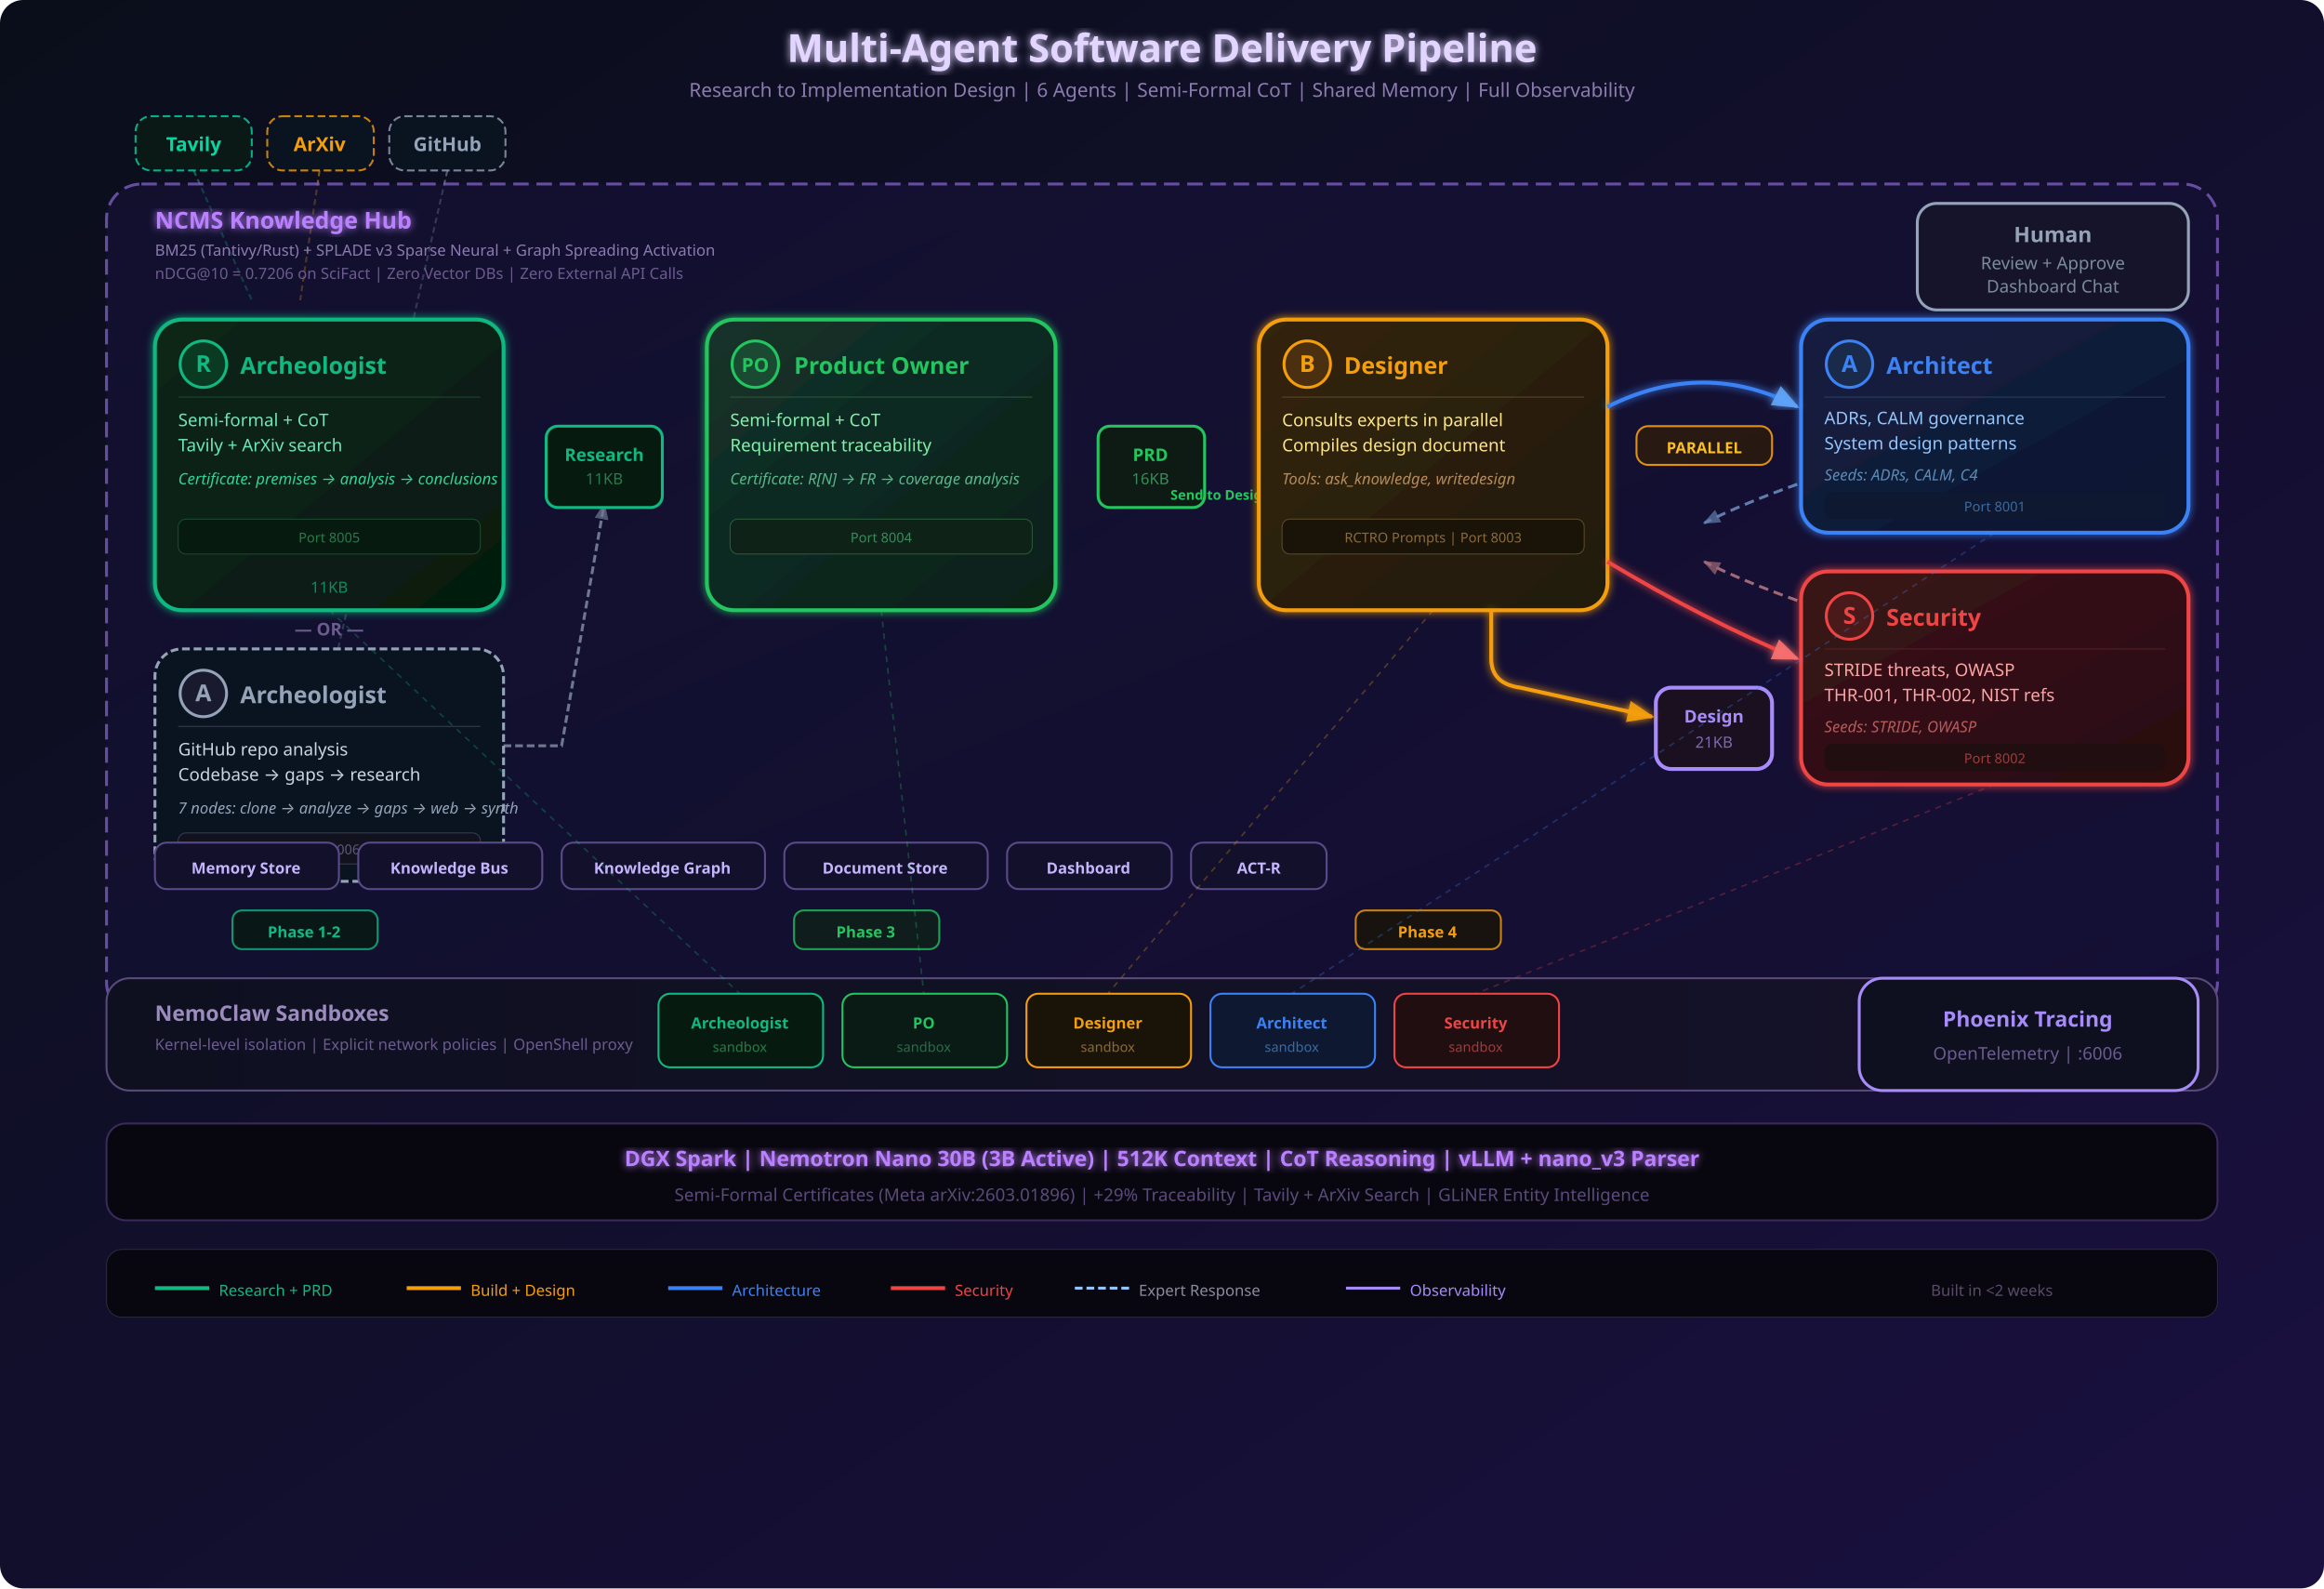
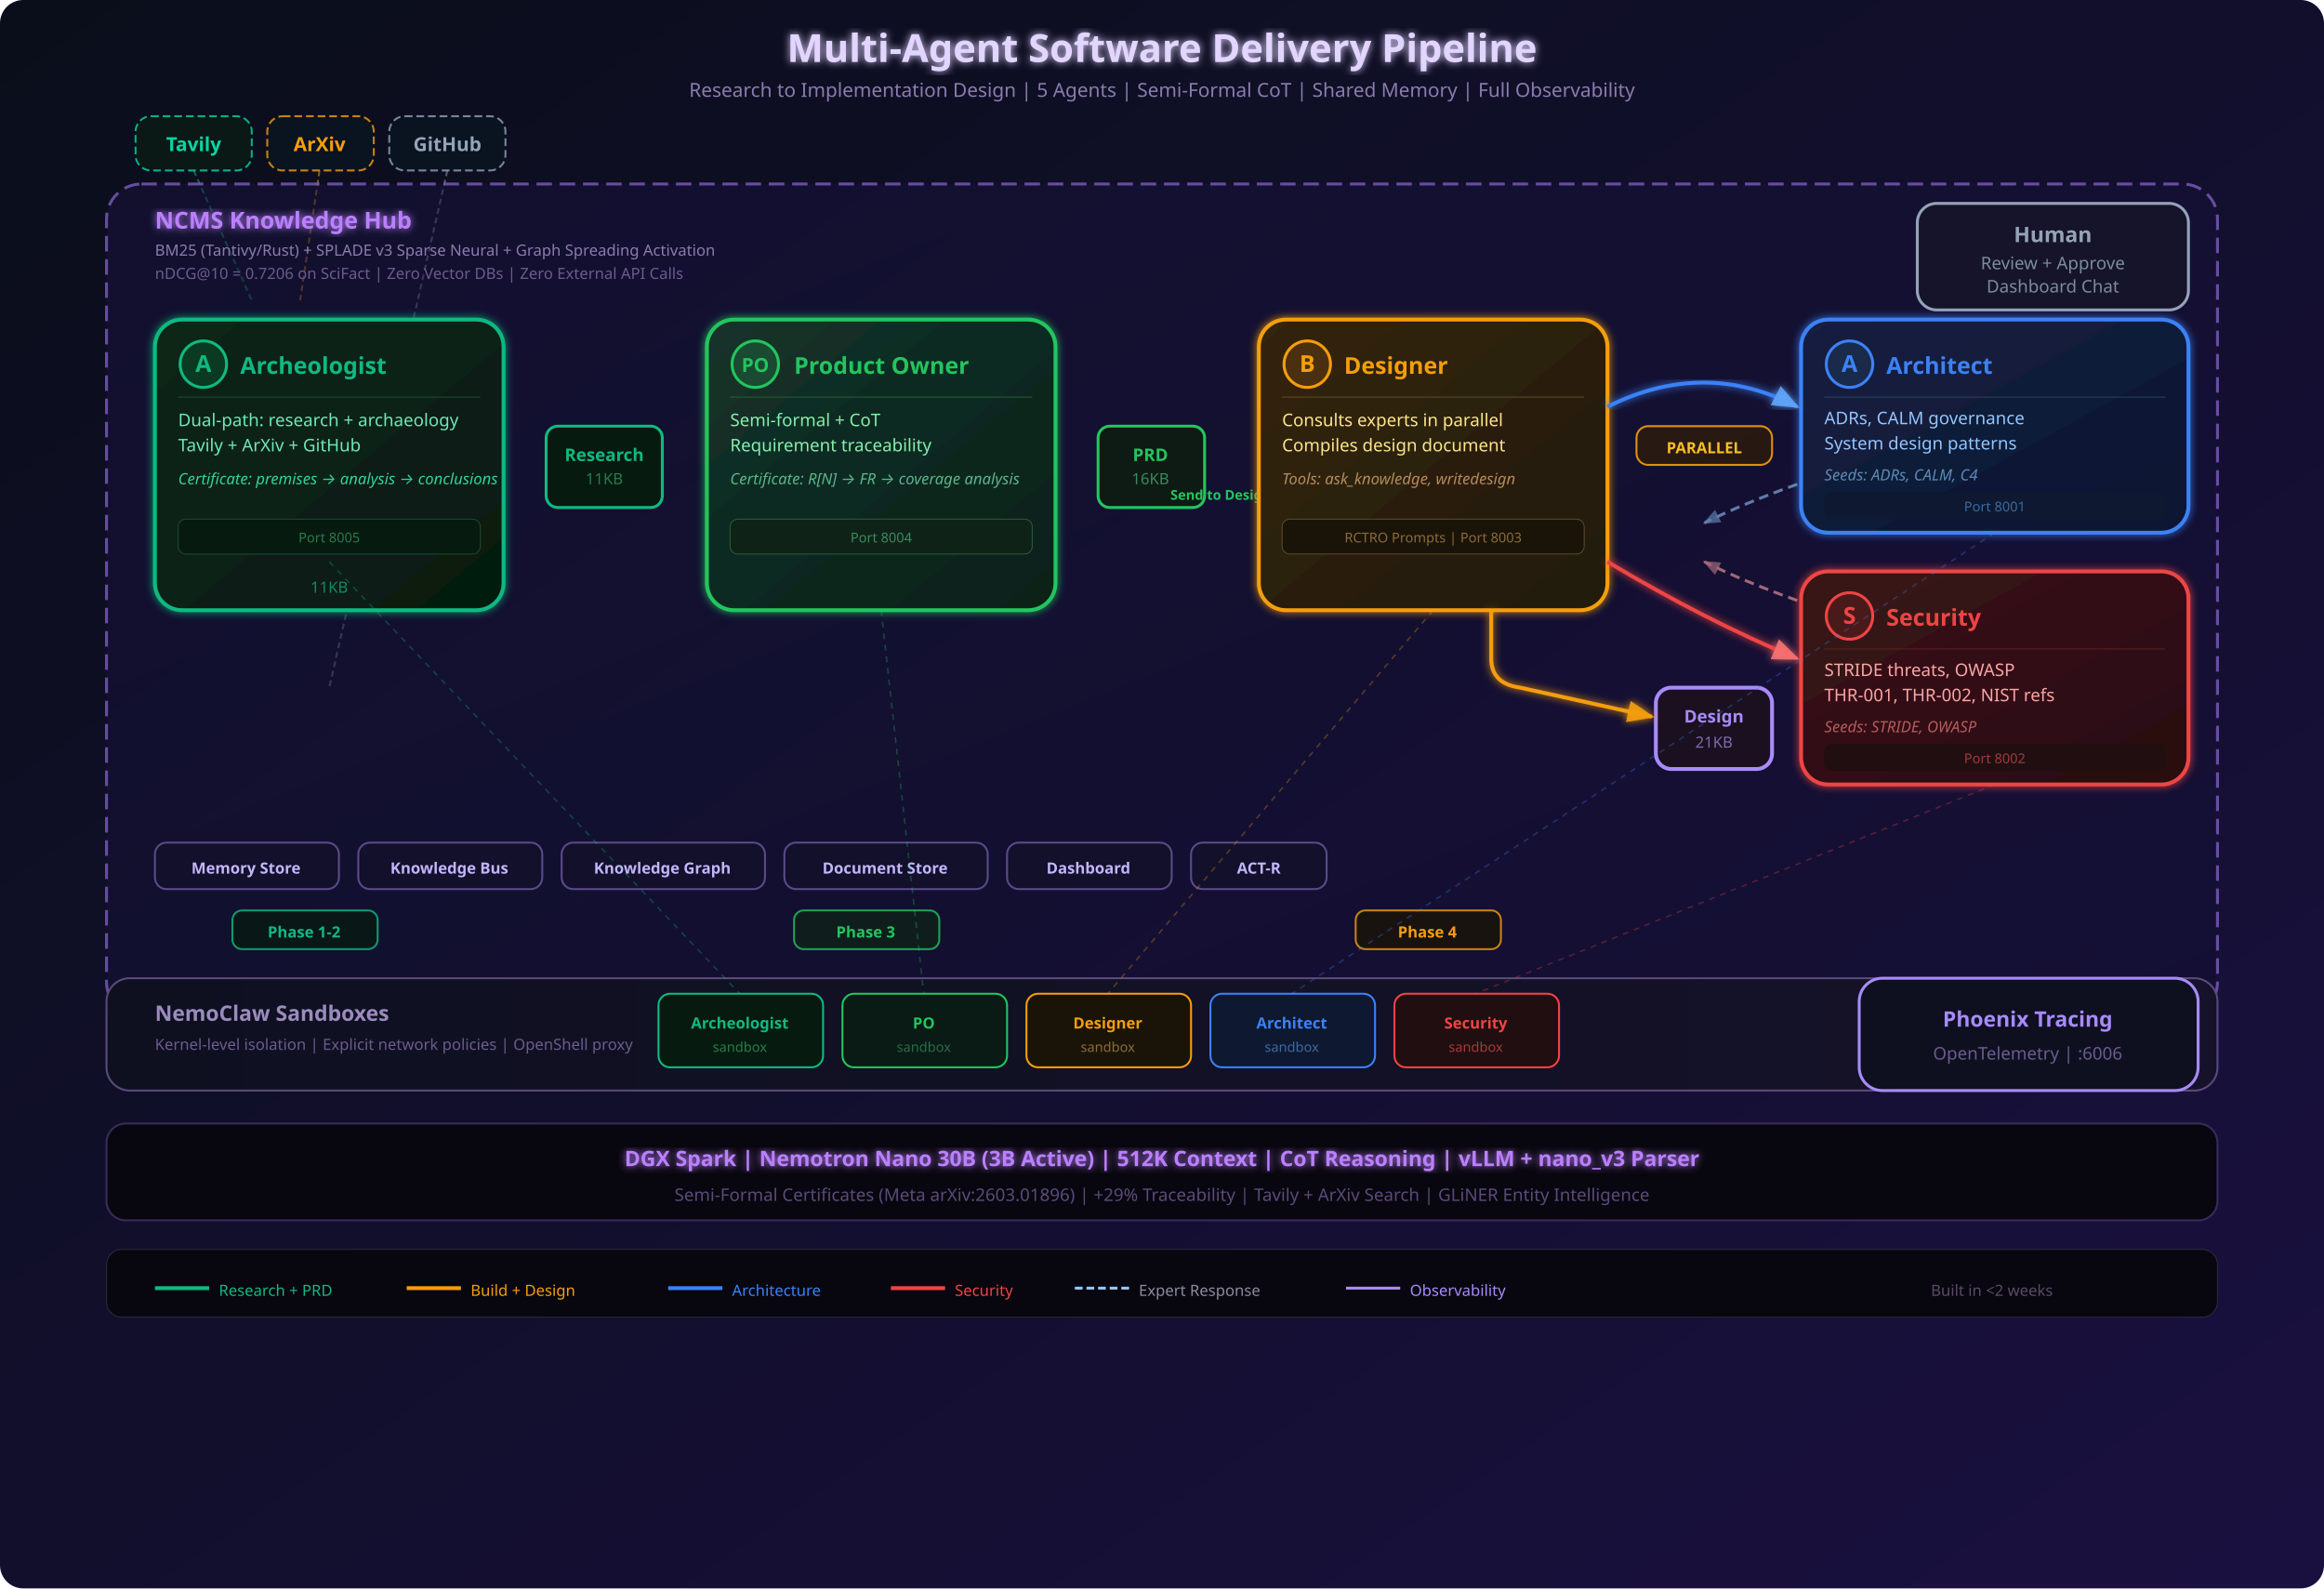
<svg xmlns="http://www.w3.org/2000/svg" viewBox="0 0 1200 820" font-family="'Segoe UI', system-ui, -apple-system, sans-serif">
  <defs>
    <linearGradient id="bgGrad" x1="0%" y1="0%" x2="100%" y2="100%">
      <stop offset="0%" style="stop-color:#0a0e1a;stop-opacity:1" />
      <stop offset="100%" style="stop-color:#1a1040;stop-opacity:1" />
    </linearGradient>
    <linearGradient id="hubGrad" x1="0%" y1="0%" x2="100%" y2="100%">
      <stop offset="0%" style="stop-color:#1a1240;stop-opacity:0.6" />
      <stop offset="100%" style="stop-color:#120e30;stop-opacity:0.6" />
    </linearGradient>
    <linearGradient id="researchGrad" x1="0%" y1="0%" x2="100%" y2="100%">
      <stop offset="0%" style="stop-color:#0a2618" />
      <stop offset="100%" style="stop-color:#061a10" />
    </linearGradient>
    <linearGradient id="poGrad" x1="0%" y1="0%" x2="100%" y2="100%">
      <stop offset="0%" style="stop-color:#14332a" />
      <stop offset="100%" style="stop-color:#0a2018" />
    </linearGradient>
    <linearGradient id="buildGrad" x1="0%" y1="0%" x2="100%" y2="100%">
      <stop offset="0%" style="stop-color:#33250e" />
      <stop offset="100%" style="stop-color:#221a08" />
    </linearGradient>
    <linearGradient id="archGrad" x1="0%" y1="0%" x2="100%" y2="100%">
      <stop offset="0%" style="stop-color:#142040" />
      <stop offset="100%" style="stop-color:#0e1530" />
    </linearGradient>
    <linearGradient id="secGrad" x1="0%" y1="0%" x2="100%" y2="100%">
      <stop offset="0%" style="stop-color:#3a1418" />
      <stop offset="100%" style="stop-color:#280c10" />
    </linearGradient>
    <linearGradient id="sandboxGrad" x1="0%" y1="0%" x2="100%" y2="0%">
      <stop offset="0%" style="stop-color:#0e1020" />
      <stop offset="100%" style="stop-color:#16122a" />
    </linearGradient>
    <filter id="glow">
      <feGaussianBlur stdDeviation="4" result="blur" />
      <feMerge>
        <feMergeNode in="blur" />
        <feMergeNode in="SourceGraphic" />
      </feMerge>
    </filter>
    <filter id="softGlow">
      <feGaussianBlur stdDeviation="2" result="blur" />
      <feMerge>
        <feMergeNode in="blur" />
        <feMergeNode in="SourceGraphic" />
      </feMerge>
    </filter>
    <marker id="arrowTeal" viewBox="0 0 10 10" refX="9" refY="5" markerWidth="7" markerHeight="7" orient="auto-start-reverse">
      <path d="M 0 1 L 10 5 L 0 9 z" fill="#10b981" opacity="0.9" />
    </marker>
    <marker id="arrowGreen" viewBox="0 0 10 10" refX="9" refY="5" markerWidth="7" markerHeight="7" orient="auto-start-reverse">
      <path d="M 0 1 L 10 5 L 0 9 z" fill="#4ade80" opacity="0.9" />
    </marker>
    <marker id="arrowAmber" viewBox="0 0 10 10" refX="9" refY="5" markerWidth="7" markerHeight="7" orient="auto-start-reverse">
      <path d="M 0 1 L 10 5 L 0 9 z" fill="#f59e0b" opacity="0.9" />
    </marker>
    <marker id="arrowBlue" viewBox="0 0 10 10" refX="9" refY="5" markerWidth="7" markerHeight="7" orient="auto-start-reverse">
      <path d="M 0 1 L 10 5 L 0 9 z" fill="#60a5fa" opacity="0.9" />
    </marker>
    <marker id="arrowRed" viewBox="0 0 10 10" refX="9" refY="5" markerWidth="7" markerHeight="7" orient="auto-start-reverse">
      <path d="M 0 1 L 10 5 L 0 9 z" fill="#f87171" opacity="0.9" />
    </marker>
    <marker id="arrowBlueReturn" viewBox="0 0 10 10" refX="9" refY="5" markerWidth="6" markerHeight="6" orient="auto-start-reverse">
      <path d="M 0 1 L 10 5 L 0 9 z" fill="#93c5fd" opacity="0.7" />
    </marker>
    <marker id="arrowRedReturn" viewBox="0 0 10 10" refX="9" refY="5" markerWidth="6" markerHeight="6" orient="auto-start-reverse">
      <path d="M 0 1 L 10 5 L 0 9 z" fill="#fca5a5" opacity="0.7" />
    </marker>
    <marker id="arrowPurple" viewBox="0 0 10 10" refX="9" refY="5" markerWidth="7" markerHeight="7" orient="auto-start-reverse">
      <path d="M 0 1 L 10 5 L 0 9 z" fill="#a78bfa" opacity="0.9" />
    </marker>
    <marker id="arrowGrey" viewBox="0 0 10 10" refX="9" refY="5" markerWidth="6" markerHeight="6" orient="auto-start-reverse">
      <path d="M 0 1 L 10 5 L 0 9 z" fill="#94a3b8" opacity="0.7" />
    </marker>
  </defs>
  <rect width="1200" height="820" fill="url(#bgGrad)" rx="12" />
  <text x="600" y="32" text-anchor="middle" fill="#e2d5ff" font-size="20" font-weight="700" filter="url(#softGlow)">Multi-Agent Software Delivery Pipeline</text>
-   <text x="600" y="50" text-anchor="middle" fill="#8b7bae" font-size="10">Research to Implementation Design  |  6 Agents  |  Semi-Formal CoT  |  Shared Memory  |  Full Observability</text>
+   <text x="600" y="50" text-anchor="middle" fill="#8b7bae" font-size="10">Research to Implementation Design  |  5 Agents  |  Semi-Formal CoT  |  Shared Memory  |  Full Observability</text>
  <rect x="70" y="60" width="60" height="28" rx="8" fill="#0a1a14" stroke="#06d6a0" stroke-width="1" stroke-dasharray="4,2" opacity="0.8" />
  <text x="100" y="78" text-anchor="middle" fill="#06d6a0" font-size="10" font-weight="600">Tavily</text>
  <rect x="138" y="60" width="55" height="28" rx="8" fill="#0a1420" stroke="#f59e0b" stroke-width="1" stroke-dasharray="4,2" opacity="0.8" />
  <text x="165" y="78" text-anchor="middle" fill="#f59e0b" font-size="10" font-weight="600">ArXiv</text>
  <rect x="201" y="60" width="60" height="28" rx="8" fill="#0a1420" stroke="#94a3b8" stroke-width="1" stroke-dasharray="4,2" opacity="0.8" />
  <text x="231" y="78" text-anchor="middle" fill="#94a3b8" font-size="10" font-weight="600">GitHub</text>
  <path d="M 100 88 L 130 155" fill="none" stroke="#10b981" stroke-width="1" stroke-dasharray="3,2" opacity="0.5" />
  <path d="M 165 88 L 155 155" fill="none" stroke="#f59e0b" stroke-width="1" stroke-dasharray="3,2" opacity="0.5" />
  <path d="M 231 88 L 170 355" fill="none" stroke="#94a3b8" stroke-width="1" stroke-dasharray="3,2" opacity="0.5" />
  <rect x="55" y="95" width="1090" height="430" rx="18" fill="url(#hubGrad)" stroke="#7c5cbf" stroke-width="1.5" stroke-dasharray="8,4" opacity="0.8" />
  <text x="80" y="118" fill="#bb80ff" font-size="12" font-weight="700" filter="url(#softGlow)">NCMS Knowledge Hub</text>
  <text x="80" y="132" fill="#8b7bae" font-size="8">BM25 (Tantivy/Rust) + SPLADE v3 Sparse Neural + Graph Spreading Activation</text>
  <text x="80" y="144" fill="#6b5b8e" font-size="8">nDCG@10 = 0.7206 on SciFact  |  Zero Vector DBs  |  Zero External API Calls</text>
  <rect x="990" y="105" width="140" height="55" rx="10" fill="#16142a" stroke="#94a3b8" stroke-width="1.5" />
  <text x="1060" y="125" text-anchor="middle" fill="#94a3b8" font-size="11" font-weight="700">Human</text>
  <text x="1060" y="139" text-anchor="middle" fill="#7b8b9e" font-size="9">Review + Approve</text>
  <text x="1060" y="151" text-anchor="middle" fill="#7b8b9e" font-size="9">Dashboard Chat</text>
  <rect x="80" y="165" width="180" height="150" rx="14" fill="url(#researchGrad)" stroke="#10b981" stroke-width="2" filter="url(#softGlow)" />
  <circle cx="105" cy="188" r="12" fill="#0a3a22" stroke="#10b981" stroke-width="1.5" />
-   <text x="105" y="192" text-anchor="middle" fill="#10b981" font-size="12" font-weight="700">R</text>
+   <text x="105" y="192" text-anchor="middle" fill="#10b981" font-size="12" font-weight="700">A</text>
  <text x="124" y="193" fill="#10b981" font-size="12" font-weight="700">Archeologist</text>
  <line x1="92" y1="205" x2="248" y2="205" stroke="#1a4a32" stroke-width="0.5" />
-   <text x="92" y="220" fill="#6ee7b7" font-size="9">Semi-formal + CoT</text>
-   <text x="92" y="233" fill="#6ee7b7" font-size="9">Tavily + ArXiv search</text>
+   <text x="92" y="220" fill="#6ee7b7" font-size="9">Dual-path: research + archaeology</text>
+   <text x="92" y="233" fill="#6ee7b7" font-size="9">Tavily + ArXiv + GitHub</text>
  <text x="92" y="250" fill="#34d399" font-size="8" font-style="italic">Certificate: premises → analysis → conclusions</text>
  <rect x="92" y="268" width="156" height="18" rx="4" fill="#061a10" stroke="#1a4a32" stroke-width="0.5" />
  <text x="170" y="280" text-anchor="middle" fill="#2a7a4a" font-size="7">Port 8005</text>
  <text x="170" y="306" text-anchor="middle" fill="#10b981" font-size="8" opacity="0.7">11KB</text>
-   <rect x="80" y="335" width="180" height="120" rx="14" fill="#0a1420" stroke="#94a3b8" stroke-width="1.5" stroke-dasharray="4,2" />
-   <circle cx="105" cy="358" r="12" fill="#1a1a2e" stroke="#94a3b8" stroke-width="1.5" />
-   <text x="105" y="362" text-anchor="middle" fill="#94a3b8" font-size="12" font-weight="700">A</text>
-   <text x="124" y="363" fill="#94a3b8" font-size="12" font-weight="700">Archeologist</text>
-   <line x1="92" y1="375" x2="248" y2="375" stroke="#3a3a5a" stroke-width="0.5" />
-   <text x="92" y="390" fill="#cbd5e1" font-size="9">GitHub repo analysis</text>
-   <text x="92" y="403" fill="#cbd5e1" font-size="9">Codebase → gaps → research</text>
-   <text x="92" y="420" fill="#94a3b8" font-size="8" font-style="italic">7 nodes: clone → analyze → gaps → web → synth</text>
-   <rect x="92" y="430" width="156" height="16" rx="4" fill="#12121e" stroke="#3a3a5a" stroke-width="0.5" />
-   <text x="170" y="441" text-anchor="middle" fill="#5a5a7a" font-size="7">Port 8006</text>
-   <text x="170" y="328" text-anchor="middle" fill="#6b5b8e" font-size="9" font-weight="600">— OR —</text>
-   <path d="M 260 385 L 290 385 L 312 260" fill="none" stroke="#94a3b8" stroke-width="1.5" stroke-dasharray="4,2" marker-end="url(#arrowGrey)" opacity="0.7" />
  <rect x="282" y="220" width="60" height="42" rx="6" fill="#061a10" stroke="#10b981" stroke-width="1.5" />
  <text x="312" y="238" text-anchor="middle" fill="#10b981" font-size="9" font-weight="600">Research</text>
  <text x="312" y="250" text-anchor="middle" fill="#2a7a4a" font-size="8">11KB</text>
  <path d="M 260 240 L 280 240" fill="none" stroke="#10b981" stroke-width="2" marker-end="url(#arrowTeal)" filter="url(#softGlow)" />
  <path d="M 342 240 L 360 240" fill="none" stroke="#10b981" stroke-width="2" marker-end="url(#arrowTeal)" filter="url(#softGlow)" />
  <rect x="365" y="165" width="180" height="150" rx="14" fill="url(#poGrad)" stroke="#22c55e" stroke-width="2" filter="url(#softGlow)" />
  <circle cx="390" cy="188" r="12" fill="#1a4a32" stroke="#22c55e" stroke-width="1.5" />
  <text x="390" y="192" text-anchor="middle" fill="#22c55e" font-size="10" font-weight="700">PO</text>
  <text x="410" y="193" fill="#22c55e" font-size="12" font-weight="700">Product Owner</text>
  <line x1="377" y1="205" x2="533" y2="205" stroke="#2a5a3a" stroke-width="0.5" />
  <text x="377" y="220" fill="#86efac" font-size="9">Semi-formal + CoT</text>
  <text x="377" y="233" fill="#86efac" font-size="9">Requirement traceability</text>
  <text x="377" y="250" fill="#5bb58b" font-size="8" font-style="italic">Certificate: R[N] → FR → coverage analysis</text>
  <rect x="377" y="268" width="156" height="18" rx="4" fill="#0e2218" stroke="#2a5a3a" stroke-width="0.5" />
  <text x="455" y="280" text-anchor="middle" fill="#3a8a5a" font-size="7">Port 8004</text>
  <rect x="567" y="220" width="55" height="42" rx="6" fill="#0e1a14" stroke="#22c55e" stroke-width="1.5" />
  <text x="594" y="238" text-anchor="middle" fill="#22c55e" font-size="9" font-weight="600">PRD</text>
  <text x="594" y="250" text-anchor="middle" fill="#3a8a5a" font-size="8">16KB</text>
  <path d="M 545 240 L 565 240" fill="none" stroke="#22c55e" stroke-width="2" marker-end="url(#arrowGreen)" filter="url(#softGlow)" />
  <path d="M 622 240 L 645 240" fill="none" stroke="#22c55e" stroke-width="2" marker-end="url(#arrowGreen)" filter="url(#softGlow)" />
  <text x="634" y="258" text-anchor="middle" fill="#22c55e" font-size="7" font-weight="600">Send to Designer</text>
  <rect x="650" y="165" width="180" height="150" rx="14" fill="url(#buildGrad)" stroke="#f59e0b" stroke-width="2" filter="url(#softGlow)" />
  <circle cx="675" cy="188" r="12" fill="#4a3010" stroke="#f59e0b" stroke-width="1.5" />
  <text x="675" y="192" text-anchor="middle" fill="#f59e0b" font-size="12" font-weight="700">B</text>
  <text x="694" y="193" fill="#f59e0b" font-size="12" font-weight="700">Designer</text>
  <line x1="662" y1="205" x2="818" y2="205" stroke="#5a4a2a" stroke-width="0.5" />
  <text x="662" y="220" fill="#fde68a" font-size="9">Consults experts in parallel</text>
  <text x="662" y="233" fill="#fde68a" font-size="9">Compiles design document</text>
  <text x="662" y="250" fill="#b58b5b" font-size="8" font-style="italic">Tools: ask_knowledge, writedesign</text>
  <rect x="662" y="268" width="156" height="18" rx="4" fill="#1a1408" stroke="#5a4a2a" stroke-width="0.5" />
  <text x="740" y="280" text-anchor="middle" fill="#8a6a3a" font-size="7">RCTRO Prompts  |  Port 8003</text>
  <rect x="845" y="220" width="70" height="20" rx="6" fill="#2a1a0e" stroke="#f59e0b" stroke-width="1" opacity="0.9" />
  <text x="880" y="234" text-anchor="middle" fill="#fbbf24" font-size="8" font-weight="700">PARALLEL</text>
  <rect x="930" y="165" width="200" height="110" rx="14" fill="url(#archGrad)" stroke="#3b82f6" stroke-width="2" filter="url(#softGlow)" />
  <circle cx="955" cy="188" r="12" fill="#1a2a4a" stroke="#3b82f6" stroke-width="1.5" />
  <text x="955" y="192" text-anchor="middle" fill="#3b82f6" font-size="12" font-weight="700">A</text>
  <text x="974" y="193" fill="#3b82f6" font-size="12" font-weight="700">Architect</text>
  <line x1="942" y1="205" x2="1118" y2="205" stroke="#2a4060" stroke-width="0.5" />
  <text x="942" y="219" fill="#93c5fd" font-size="9">ADRs, CALM governance</text>
  <text x="942" y="232" fill="#93c5fd" font-size="9">System design patterns</text>
  <text x="942" y="248" fill="#5b8bb5" font-size="8" font-style="italic">Seeds: ADRs, CALM, C4</text>
  <rect x="942" y="254" width="176" height="14" rx="4" fill="#0e1830" />
  <text x="1030" y="264" text-anchor="middle" fill="#3b6a9f" font-size="7">Port 8001</text>
  <rect x="930" y="295" width="200" height="110" rx="14" fill="url(#secGrad)" stroke="#ef4444" stroke-width="2" filter="url(#softGlow)" />
  <circle cx="955" cy="318" r="12" fill="#4a1a1a" stroke="#ef4444" stroke-width="1.5" />
  <text x="955" y="322" text-anchor="middle" fill="#ef4444" font-size="12" font-weight="700">S</text>
  <text x="974" y="323" fill="#ef4444" font-size="12" font-weight="700">Security</text>
  <line x1="942" y1="335" x2="1118" y2="335" stroke="#5a2020" stroke-width="0.5" />
  <text x="942" y="349" fill="#fca5a5" font-size="9">STRIDE threats, OWASP</text>
  <text x="942" y="362" fill="#fca5a5" font-size="9">THR-001, THR-002, NIST refs</text>
  <text x="942" y="378" fill="#b55b5b" font-size="8" font-style="italic">Seeds: STRIDE, OWASP</text>
  <rect x="942" y="384" width="176" height="14" rx="4" fill="#200e10" />
  <text x="1030" y="394" text-anchor="middle" fill="#9f3b3b" font-size="7">Port 8002</text>
  <path d="M 830 210 Q 880 185 928 210" fill="none" stroke="#3b82f6" stroke-width="2" marker-end="url(#arrowBlue)" filter="url(#softGlow)" />
  <path d="M 830 290 Q 880 320 928 340" fill="none" stroke="#ef4444" stroke-width="2" marker-end="url(#arrowRed)" filter="url(#softGlow)" />
  <path d="M 928 250 Q 900 260 880 270" fill="none" stroke="#93c5fd" stroke-width="1.5" stroke-dasharray="5,3" marker-end="url(#arrowBlueReturn)" opacity="0.6" />
  <path d="M 928 310 Q 900 300 880 290" fill="none" stroke="#fca5a5" stroke-width="1.5" stroke-dasharray="5,3" marker-end="url(#arrowRedReturn)" opacity="0.6" />
  <rect x="855" y="355" width="60" height="42" rx="8" fill="#1a1020" stroke="#a78bfa" stroke-width="2" />
  <text x="885" y="373" text-anchor="middle" fill="#a78bfa" font-size="9" font-weight="700">Design</text>
  <text x="885" y="386" text-anchor="middle" fill="#7b6bae" font-size="8">21KB</text>
  <path d="M 770 315 L 770 340 Q 770 353 785 355 L 853 370" fill="none" stroke="#f59e0b" stroke-width="2" marker-end="url(#arrowAmber)" filter="url(#softGlow)" />
  <rect x="80" y="435" width="95" height="24" rx="6" fill="#12102a" stroke="#5a4a8a" stroke-width="1" />
  <text x="127" y="451" text-anchor="middle" fill="#c4b5fd" font-size="8" font-weight="600">Memory Store</text>
  <rect x="185" y="435" width="95" height="24" rx="6" fill="#12102a" stroke="#5a4a8a" stroke-width="1" />
  <text x="232" y="451" text-anchor="middle" fill="#c4b5fd" font-size="8" font-weight="600">Knowledge Bus</text>
  <rect x="290" y="435" width="105" height="24" rx="6" fill="#12102a" stroke="#5a4a8a" stroke-width="1" />
  <text x="342" y="451" text-anchor="middle" fill="#c4b5fd" font-size="8" font-weight="600">Knowledge Graph</text>
  <rect x="405" y="435" width="105" height="24" rx="6" fill="#12102a" stroke="#5a4a8a" stroke-width="1" />
  <text x="457" y="451" text-anchor="middle" fill="#c4b5fd" font-size="8" font-weight="600">Document Store</text>
  <rect x="520" y="435" width="85" height="24" rx="6" fill="#12102a" stroke="#5a4a8a" stroke-width="1" />
  <text x="562" y="451" text-anchor="middle" fill="#c4b5fd" font-size="8" font-weight="600">Dashboard</text>
  <rect x="615" y="435" width="70" height="24" rx="6" fill="#12102a" stroke="#5a4a8a" stroke-width="1" />
  <text x="650" y="451" text-anchor="middle" fill="#c4b5fd" font-size="8" font-weight="600">ACT-R</text>
  <rect x="120" y="470" width="75" height="20" rx="5" fill="#061a10" stroke="#10b981" stroke-width="1" opacity="0.8" />
  <text x="157" y="484" text-anchor="middle" fill="#10b981" font-size="8" font-weight="700">Phase 1-2</text>
  <rect x="410" y="470" width="75" height="20" rx="5" fill="#0e2218" stroke="#22c55e" stroke-width="1" opacity="0.8" />
  <text x="447" y="484" text-anchor="middle" fill="#22c55e" font-size="8" font-weight="700">Phase 3</text>
  <rect x="700" y="470" width="75" height="20" rx="5" fill="#1a1408" stroke="#f59e0b" stroke-width="1" opacity="0.8" />
  <text x="737" y="484" text-anchor="middle" fill="#f59e0b" font-size="8" font-weight="700">Phase 4</text>
  <rect x="55" y="505" width="1090" height="58" rx="12" fill="url(#sandboxGrad)" stroke="#5a4a7a" stroke-width="1" />
  <text x="80" y="527" fill="#9b8bbe" font-size="11" font-weight="700">NemoClaw Sandboxes</text>
  <text x="80" y="542" fill="#6b5b8e" font-size="8">Kernel-level isolation  |  Explicit network policies  |  OpenShell proxy</text>
  <rect x="340" y="513" width="85" height="38" rx="6" fill="#061a10" stroke="#10b981" stroke-width="1" />
  <text x="382" y="531" text-anchor="middle" fill="#10b981" font-size="8" font-weight="600">Archeologist</text>
  <text x="382" y="543" text-anchor="middle" fill="#2a7a4a" font-size="7">sandbox</text>
  <rect x="435" y="513" width="85" height="38" rx="6" fill="#0a1a14" stroke="#22c55e" stroke-width="1" />
  <text x="477" y="531" text-anchor="middle" fill="#22c55e" font-size="8" font-weight="600">PO</text>
  <text x="477" y="543" text-anchor="middle" fill="#2a6a4a" font-size="7">sandbox</text>
  <rect x="530" y="513" width="85" height="38" rx="6" fill="#1a1408" stroke="#f59e0b" stroke-width="1" />
  <text x="572" y="531" text-anchor="middle" fill="#f59e0b" font-size="8" font-weight="600">Designer</text>
  <text x="572" y="543" text-anchor="middle" fill="#8a6a3a" font-size="7">sandbox</text>
  <rect x="625" y="513" width="85" height="38" rx="6" fill="#0e1830" stroke="#3b82f6" stroke-width="1" />
  <text x="667" y="531" text-anchor="middle" fill="#3b82f6" font-size="8" font-weight="600">Architect</text>
  <text x="667" y="543" text-anchor="middle" fill="#3b6a9f" font-size="7">sandbox</text>
  <rect x="720" y="513" width="85" height="38" rx="6" fill="#200e10" stroke="#ef4444" stroke-width="1" />
  <text x="762" y="531" text-anchor="middle" fill="#ef4444" font-size="8" font-weight="600">Security</text>
  <text x="762" y="543" text-anchor="middle" fill="#9f3b3b" font-size="7">sandbox</text>
  <rect x="960" y="505" width="175" height="58" rx="12" fill="#0e1020" stroke="#a78bfa" stroke-width="1.5" />
  <text x="1047" y="530" text-anchor="middle" fill="#a78bfa" font-size="11" font-weight="700">Phoenix Tracing</text>
  <text x="1047" y="547" text-anchor="middle" fill="#6b5b8e" font-size="9">OpenTelemetry  |  :6006</text>
-   <path d="M 170 315 L 382 513" fill="none" stroke="#10b981" stroke-width="0.8" stroke-dasharray="3,3" opacity="0.3" />
+   <path d="M 170 290 L 382 513" fill="none" stroke="#10b981" stroke-width="0.8" stroke-dasharray="3,3" opacity="0.3" />
  <path d="M 455 315 L 477 513" fill="none" stroke="#22c55e" stroke-width="0.8" stroke-dasharray="3,3" opacity="0.3" />
  <path d="M 740 315 L 572 513" fill="none" stroke="#f59e0b" stroke-width="0.8" stroke-dasharray="3,3" opacity="0.3" />
  <path d="M 1030 275 L 667 513" fill="none" stroke="#3b82f6" stroke-width="0.8" stroke-dasharray="3,3" opacity="0.3" />
  <path d="M 1030 405 L 762 513" fill="none" stroke="#ef4444" stroke-width="0.8" stroke-dasharray="3,3" opacity="0.3" />
  <rect x="55" y="580" width="1090" height="50" rx="10" fill="#08060e" stroke="#3a2a5a" stroke-width="1" />
  <text x="600" y="602" text-anchor="middle" fill="#bb80ff" font-size="11" font-weight="700" filter="url(#softGlow)">DGX Spark  |  Nemotron Nano 30B (3B Active)  |  512K Context  |  CoT Reasoning  |  vLLM + nano_v3 Parser</text>
  <text x="600" y="620" text-anchor="middle" fill="#5a4a7a" font-size="9">Semi-Formal Certificates (Meta arXiv:2603.01896)  |  +29% Traceability  |  Tavily + ArXiv Search  |  GLiNER Entity Intelligence</text>
  <rect x="55" y="645" width="1090" height="35" rx="8" fill="#08060e" stroke="#2a2a3a" stroke-width="0.5" />
  <line x1="80" y1="665" x2="108" y2="665" stroke="#10b981" stroke-width="2" />
  <text x="113" y="669" fill="#10b981" font-size="8">Research + PRD</text>
  <line x1="210" y1="665" x2="238" y2="665" stroke="#f59e0b" stroke-width="2" />
  <text x="243" y="669" fill="#f59e0b" font-size="8">Build + Design</text>
  <line x1="345" y1="665" x2="373" y2="665" stroke="#3b82f6" stroke-width="2" />
  <text x="378" y="669" fill="#3b82f6" font-size="8">Architecture</text>
  <line x1="460" y1="665" x2="488" y2="665" stroke="#ef4444" stroke-width="2" />
  <text x="493" y="669" fill="#ef4444" font-size="8">Security</text>
  <line x1="555" y1="665" x2="583" y2="665" stroke="#93c5fd" stroke-width="1.5" stroke-dasharray="4,2" />
  <text x="588" y="669" fill="#8b8b9e" font-size="8">Expert Response</text>
  <line x1="695" y1="665" x2="723" y2="665" stroke="#a78bfa" stroke-width="1.5" />
  <text x="728" y="669" fill="#a78bfa" font-size="8">Observability</text>
  <text x="1060" y="669" text-anchor="end" fill="#5a4a6a" font-size="8">Built in &lt;2 weeks</text>
</svg>
